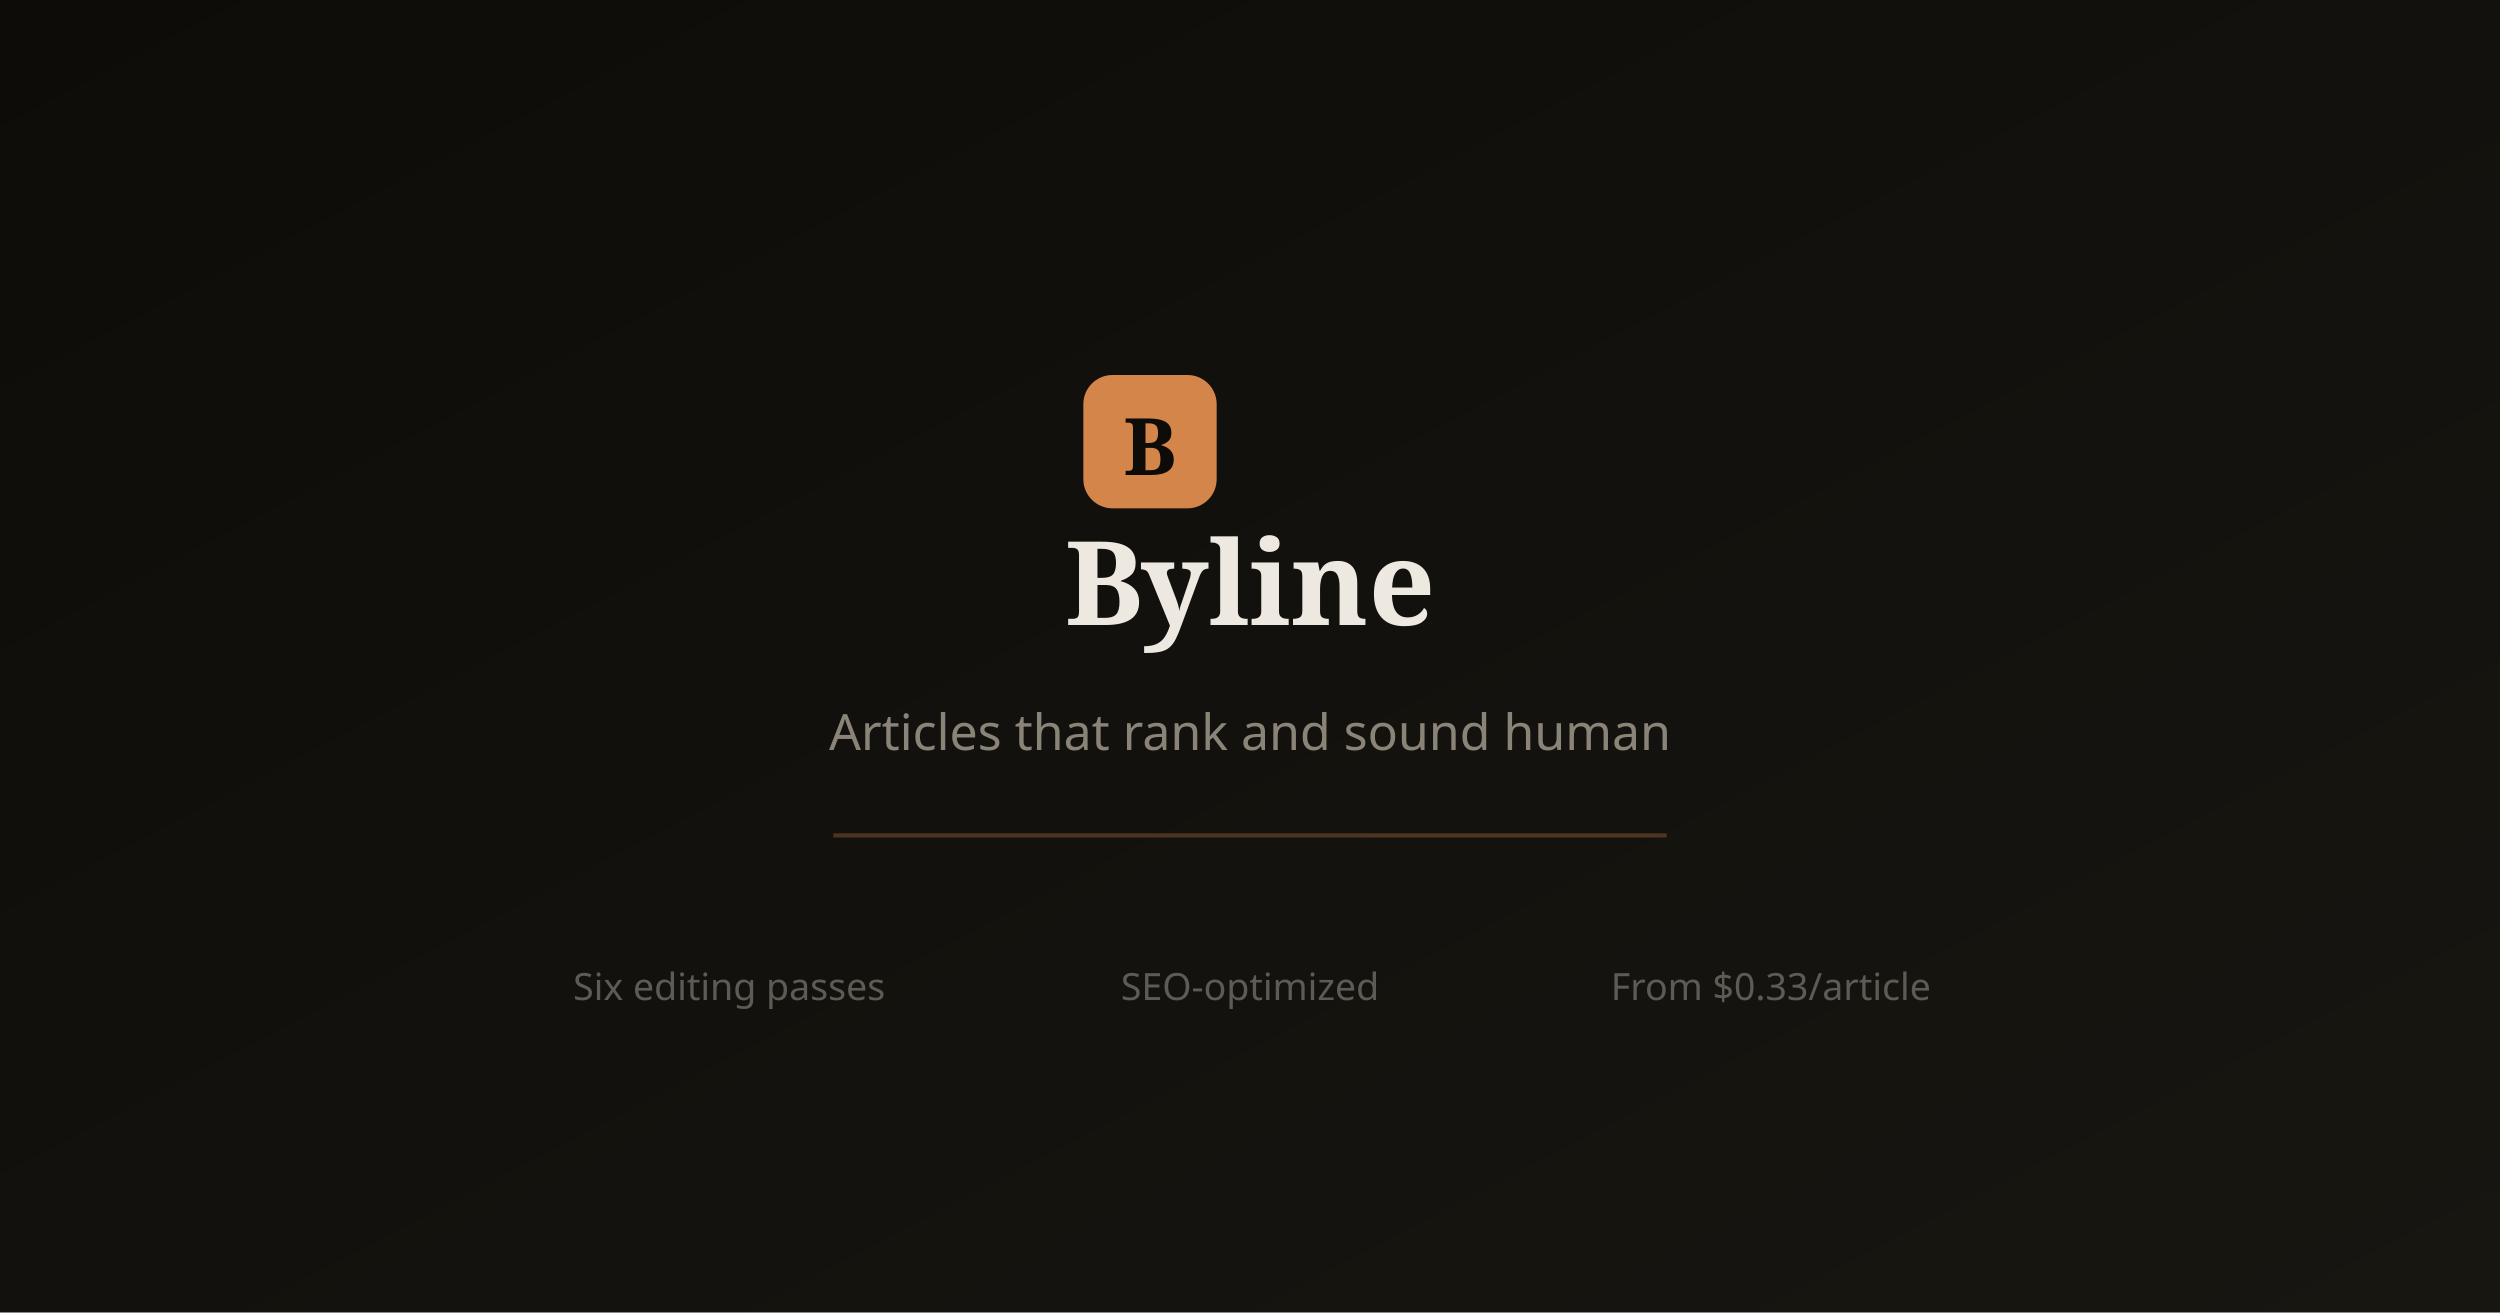
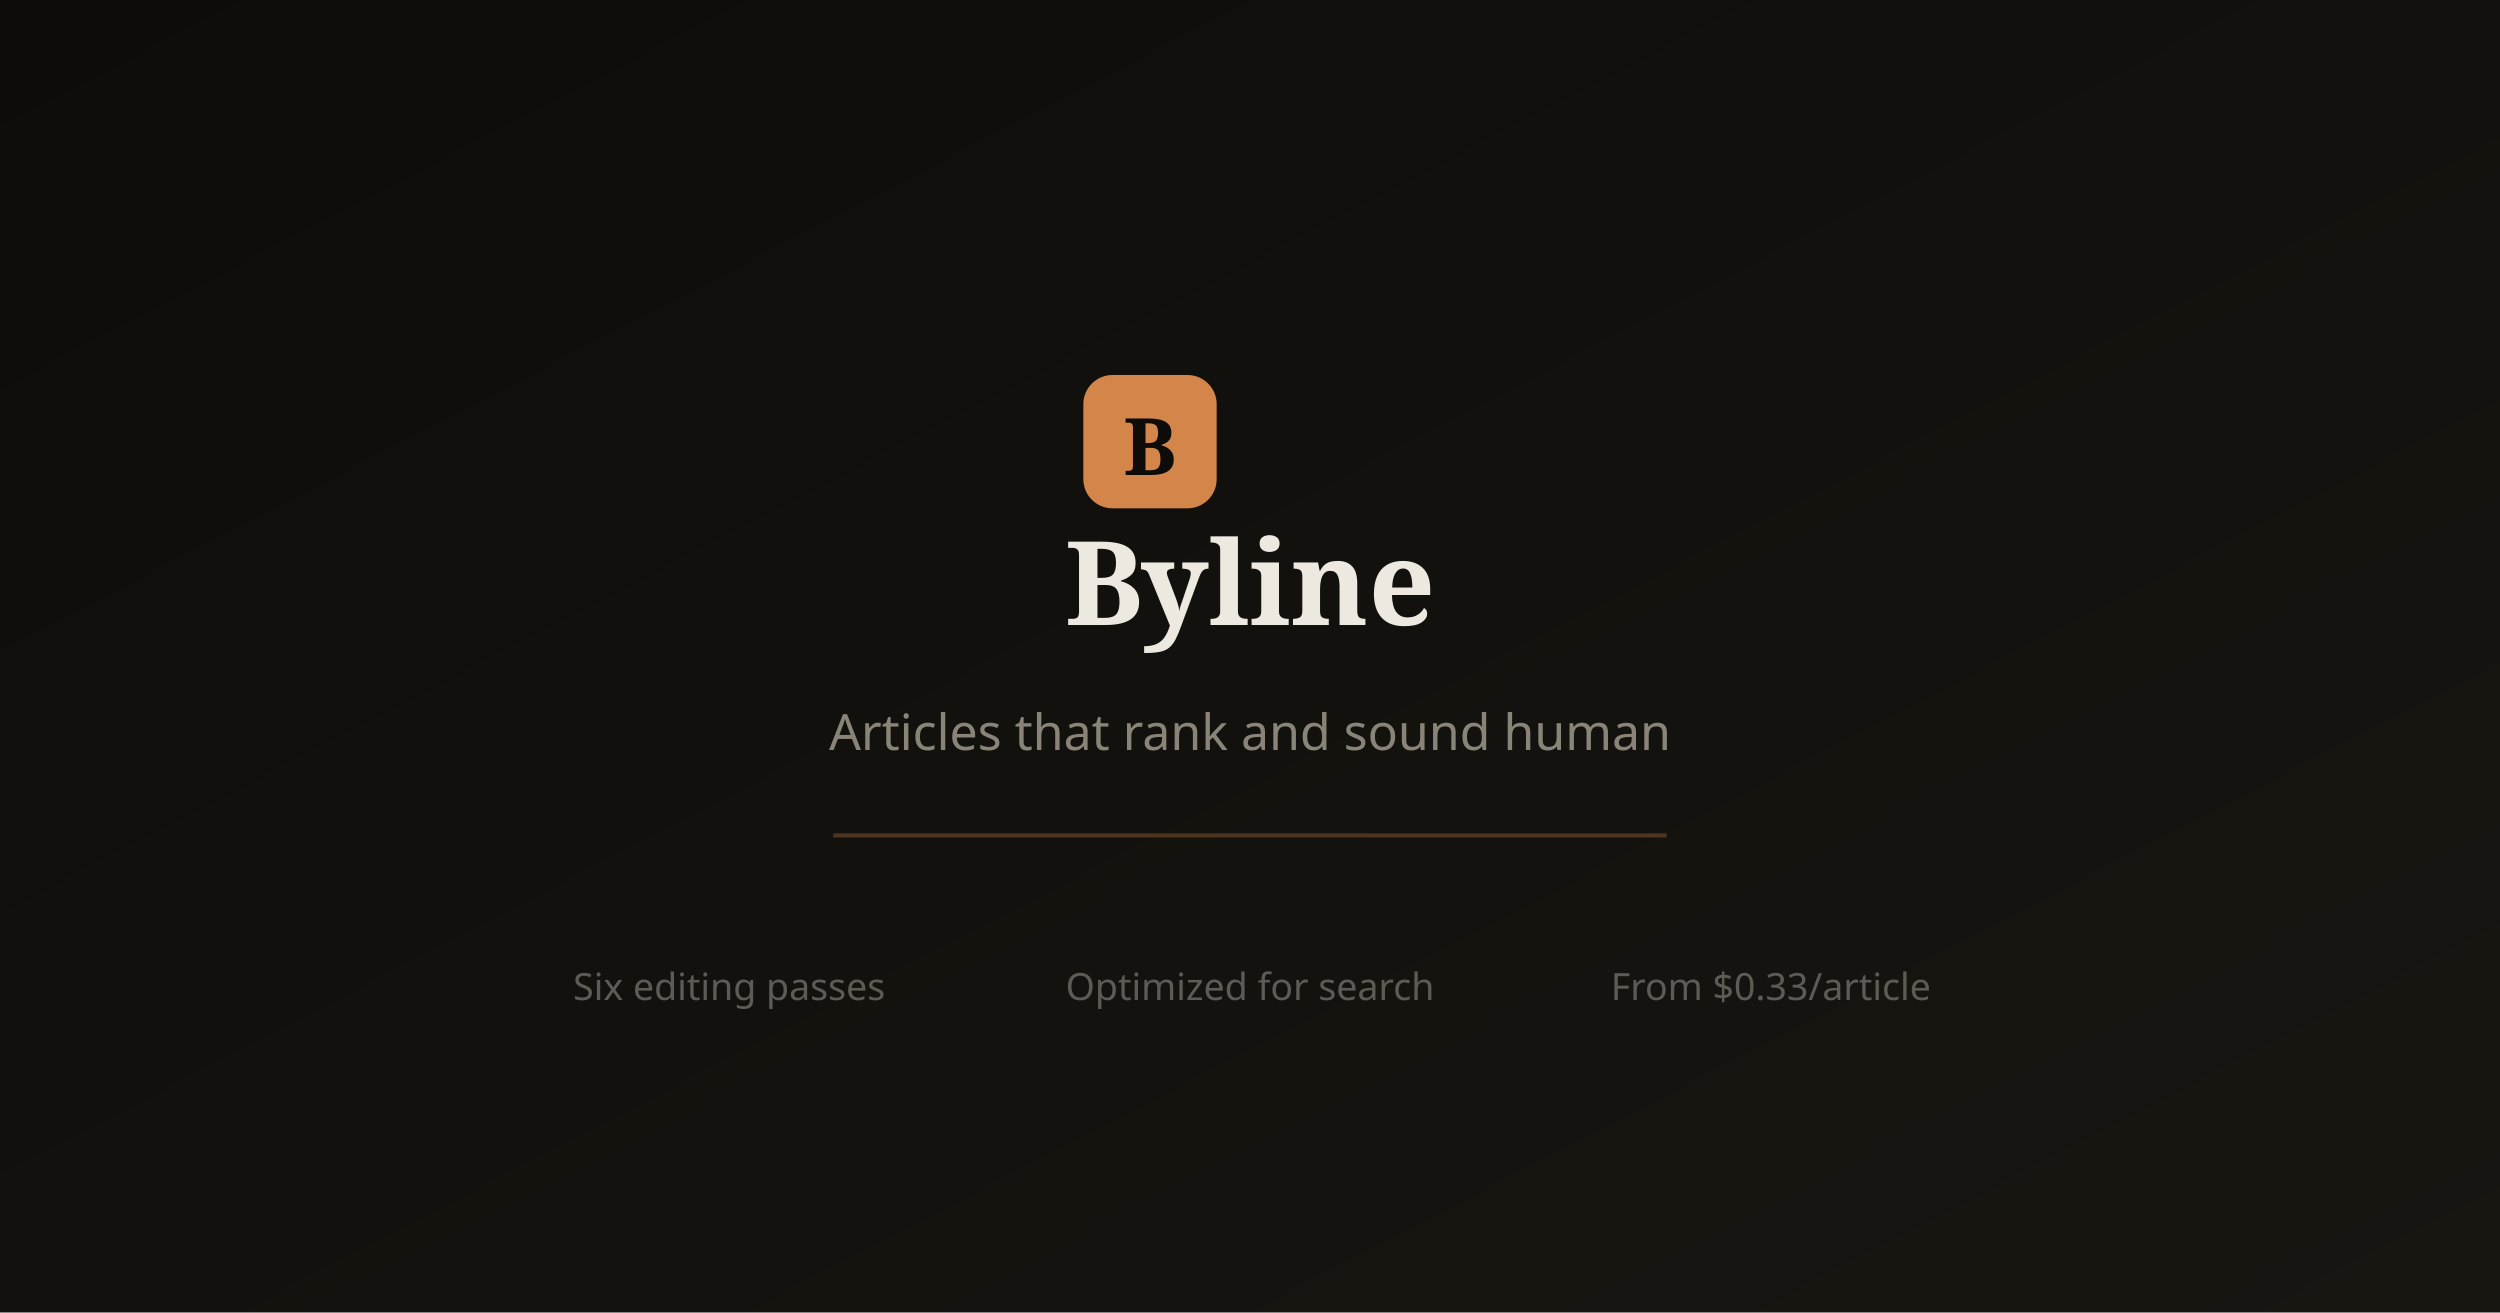
<svg xmlns="http://www.w3.org/2000/svg" width="1200" height="630" viewBox="0 0 1200 630">
  <defs>
    <linearGradient id="bg" x1="0%" y1="0%" x2="100%" y2="100%">
      <stop offset="0%" style="stop-color:#0d0c09" />
      <stop offset="100%" style="stop-color:#181611" />
    </linearGradient>
  </defs>
  <rect width="1200" height="630" fill="url(#bg)" />
  <rect x="520" y="180" width="64" height="64" rx="14" fill="#d4854a" />
  <text x="552" y="228" font-family="Georgia, serif" font-size="38" font-weight="600" fill="#0d0c09" text-anchor="middle">B</text>
  <text x="600" y="300" font-family="Georgia, serif" font-size="56" font-weight="600" fill="#ede9e0" text-anchor="middle">Byline</text>
  <text x="600" y="360" font-family="system-ui, sans-serif" font-size="24" fill="#8a8478" text-anchor="middle">Articles that rank and sound human</text>
  <rect x="400" y="400" width="400" height="2" fill="#d4854a" opacity="0.3" />
  <text x="350" y="480" font-family="system-ui, sans-serif" font-size="18" fill="#5e5b54" text-anchor="middle">Six editing passes</text>
-   <text x="600" y="480" font-family="system-ui, sans-serif" font-size="18" fill="#5e5b54" text-anchor="middle">SEO-optimized</text>
+   <text x="600" y="480" font-family="system-ui, sans-serif" font-size="18" fill="#5e5b54" text-anchor="middle">Optimized for search</text>
  <text x="850" y="480" font-family="system-ui, sans-serif" font-size="18" fill="#5e5b54" text-anchor="middle">From $0.33/article</text>
</svg>
